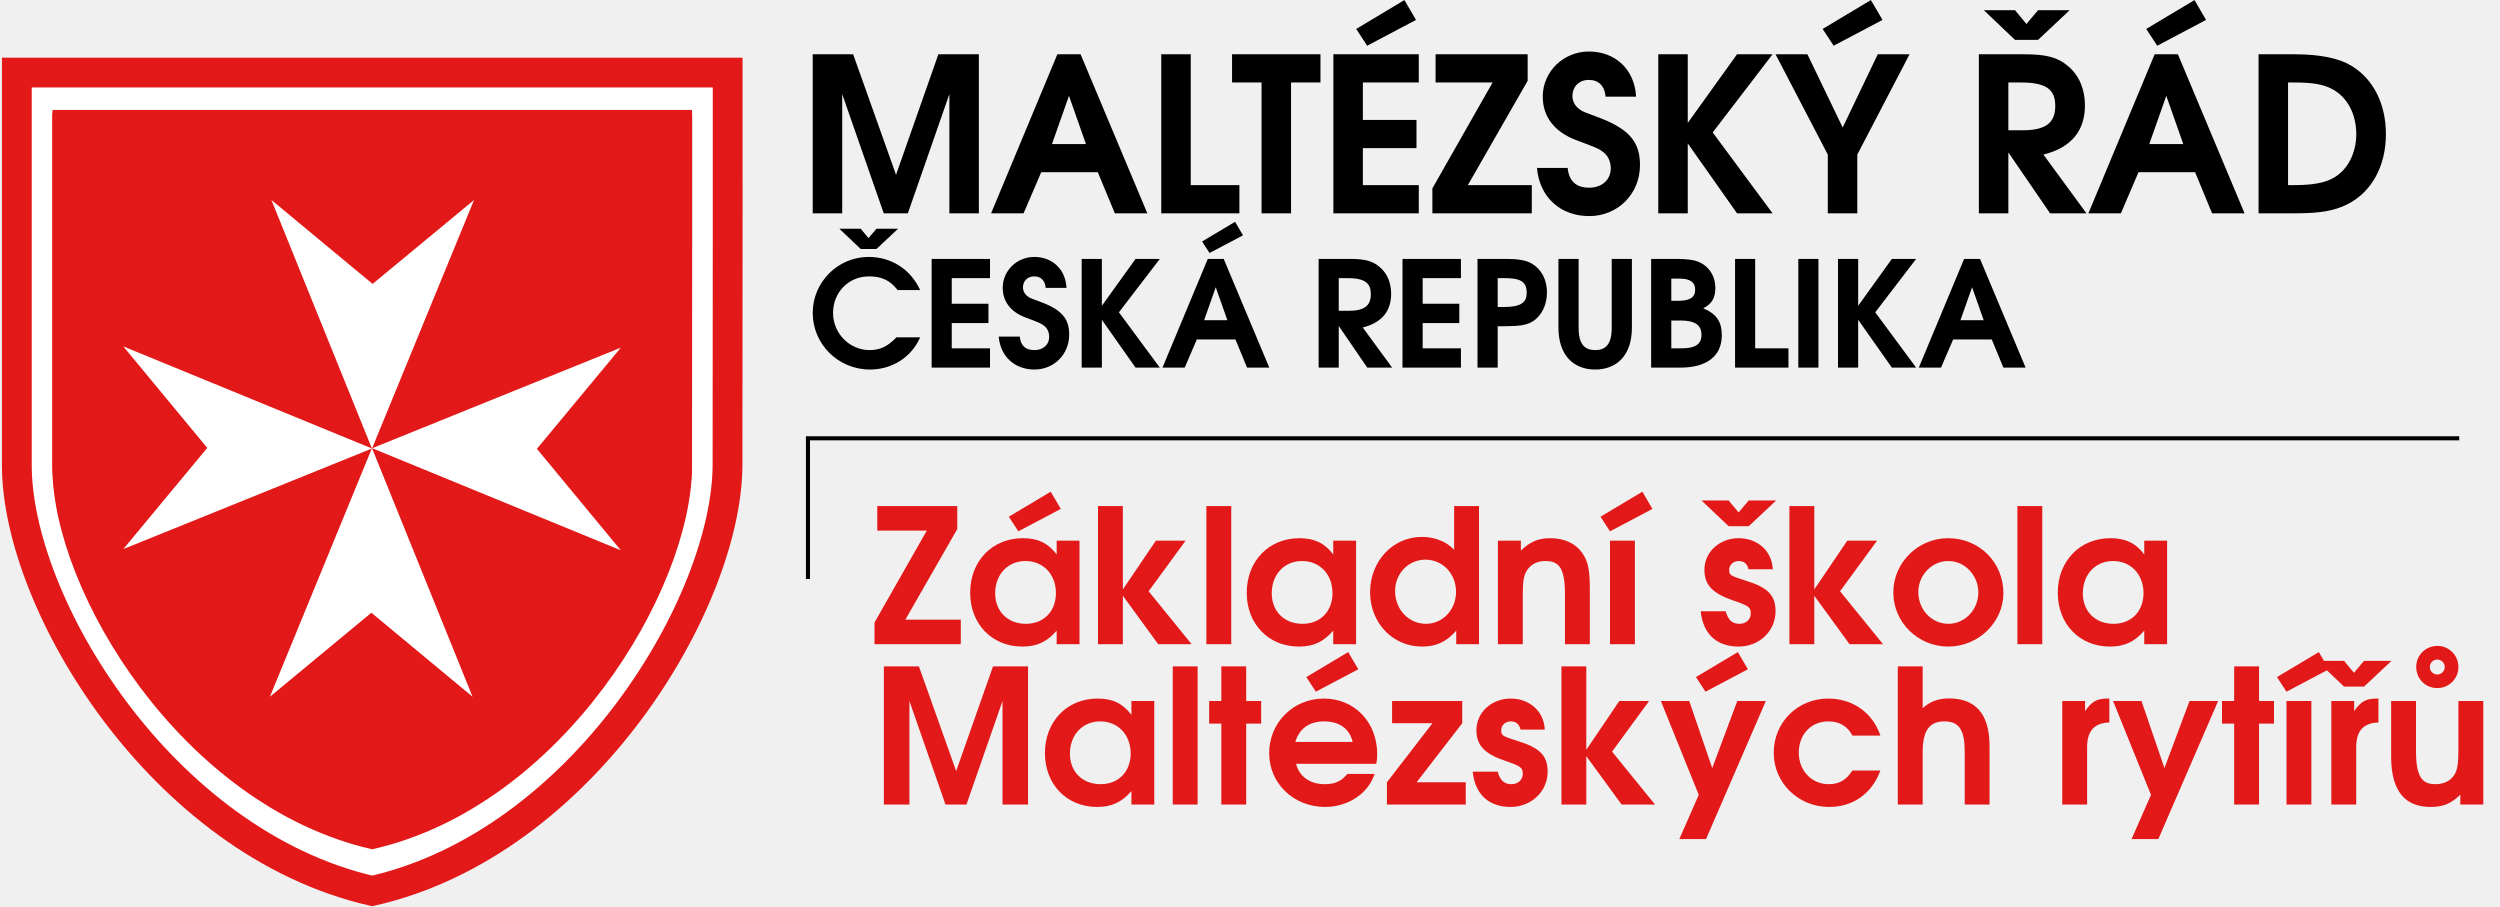
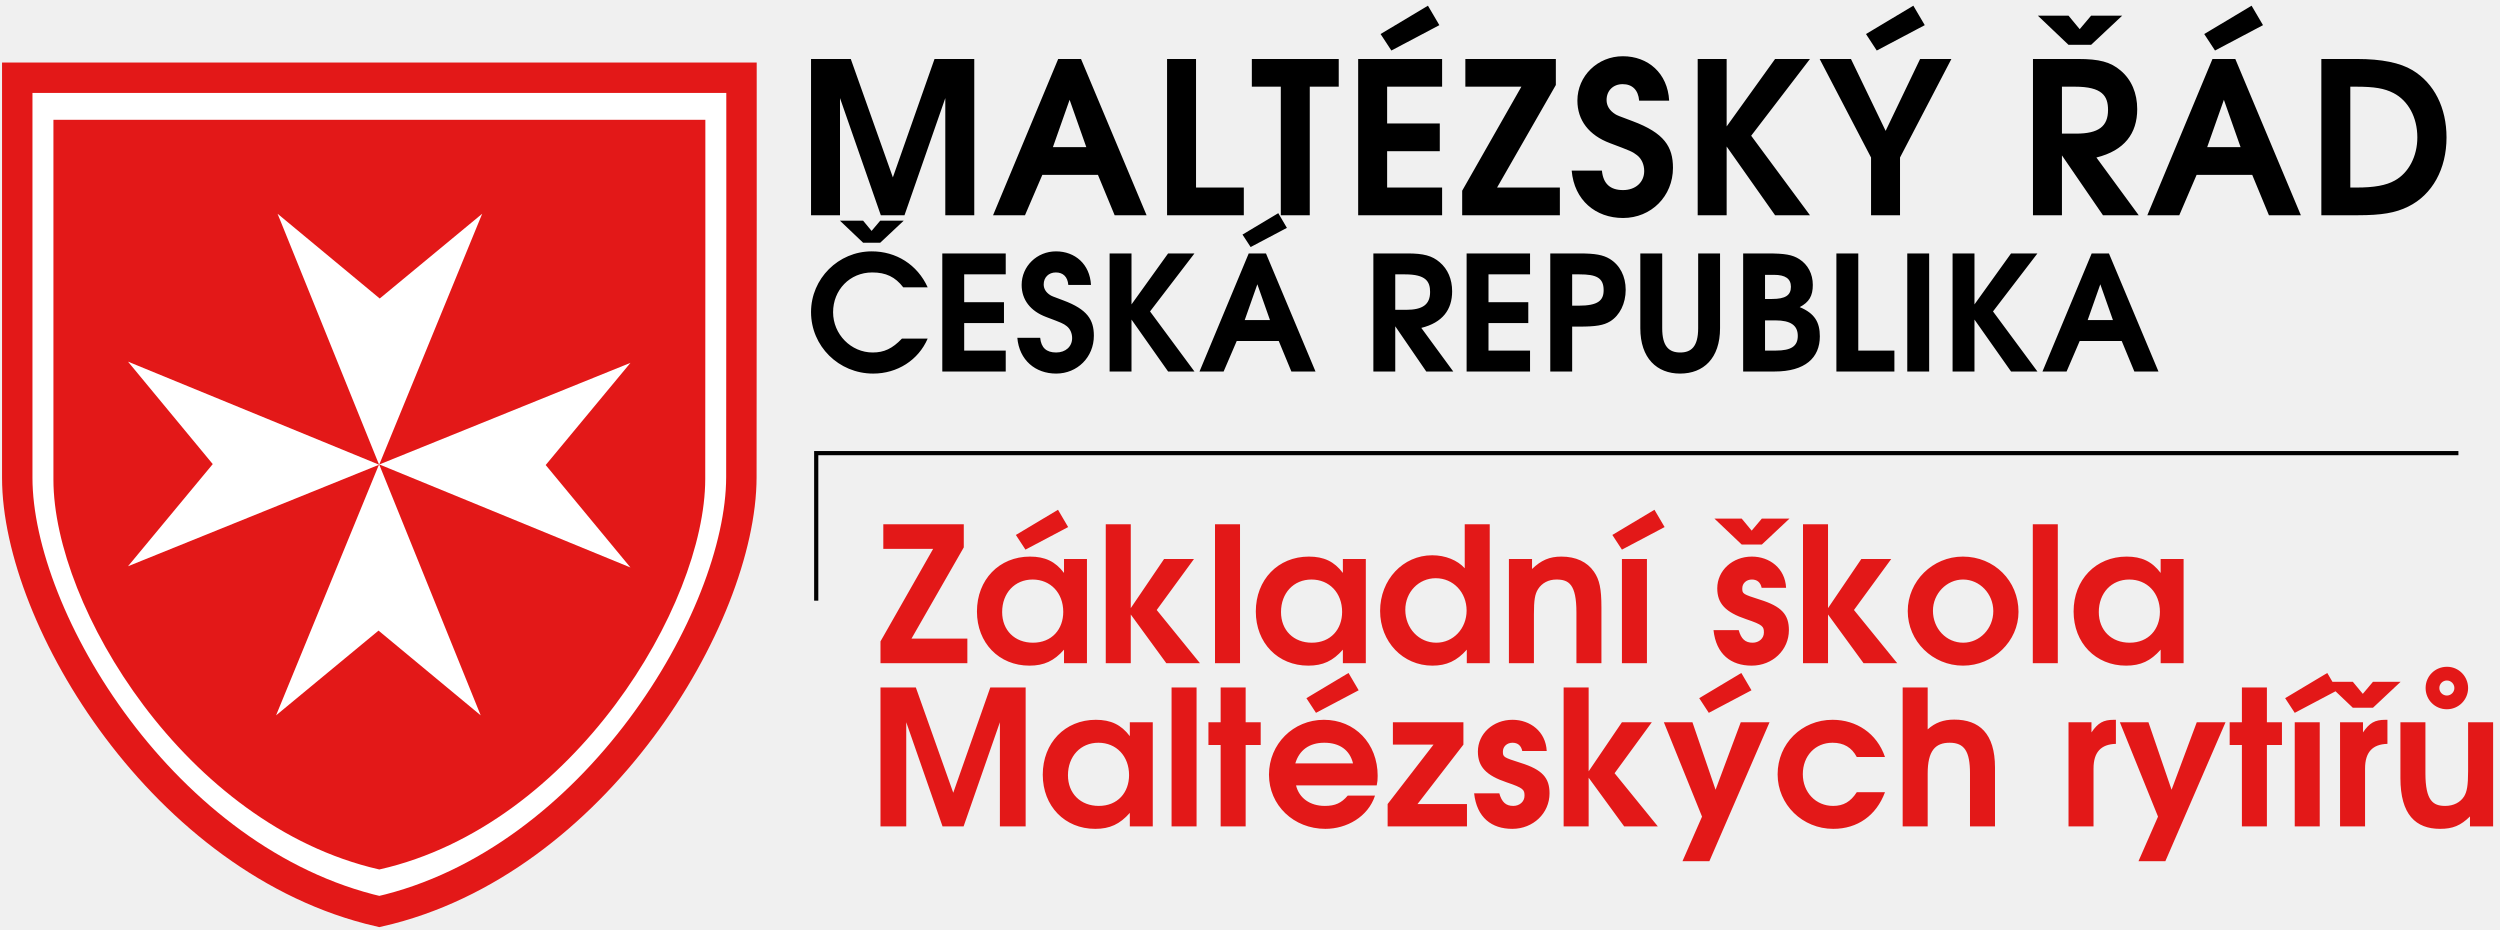
- <svg xmlns="http://www.w3.org/2000/svg" viewBox="0 -7.2 367.9 133.4" width="367.9" height="133.4" role="img">
+ <svg xmlns="http://www.w3.org/2000/svg" viewBox="-0.5 -8.91 364.30 135.51" width="364.30" height="135.51" role="img">
  <g transform="translate(-113.9 -228.2)">
-     <path fill-rule="nonzero" fill="#fff" d="M 168.67 352.11 C 200.06 344.96 221.41 309.17 221.43 288.82 C 221.47 264.14 221.45 230.60 221.45 230.60 L 115.91 230.60 C 115.91 230.60 115.90 263.93 115.91 288.91 C 115.91 309.43 137.35 344.91 168.67 352.11 " />
-     <path fill="none" stroke-width="4.43" stroke-linejoin="miter" stroke="#e31818" d="M 0.00 -0.00 C 31.42 7.15 52.79 42.99 52.82 63.36 C 52.86 88.07 52.84 121.65 52.84 121.65 L -52.82 121.65 C -52.82 121.65 -52.83 88.28 -52.82 63.27 C -52.82 42.73 -31.36 7.21 0.00 -0.00 Z M 0.00 -0.00 " transform="matrix(0.99, 0, 0, -0.99, 168.67, 352.11)" />
-     <path fill-rule="nonzero" fill="#e31818" d="M 168.67 345.53 C 196.66 339.16 215.69 307.24 215.72 289.10 C 215.75 267.09 215.74 237.18 215.74 237.18 L 121.62 237.18 C 121.62 237.18 121.62 266.91 121.62 289.18 C 121.63 307.47 140.74 339.11 168.67 345.53 " />
-     <path fill="none" stroke-width="0.89" stroke-linejoin="miter" stroke="#e31818" d="M -0.00 0.00 C 28.02 6.38 47.07 38.33 47.10 56.50 C 47.13 78.53 47.12 108.48 47.12 108.48 L -47.10 108.48 C -47.10 108.48 -47.11 78.72 -47.10 56.42 C -47.10 38.10 -27.96 6.43 -0.00 0.00 Z M -0.00 0.00 " transform="matrix(0.99, 0, 0, -0.99, 168.67, 345.53)" />
-     <path fill-rule="nonzero" fill="#fff" d="M 168.64 286.94 L 153.62 323.53 L 168.55 311.17 L 183.44 323.53 L 168.64 286.94 " />
-     <path fill-rule="nonzero" fill="#fff" d="M 168.64 287.02 L 183.66 250.43 L 168.73 262.78 L 153.84 250.43 L 168.64 287.02 " />
-     <path fill-rule="nonzero" fill="#fff" d="M 168.67 286.96 L 205.26 301.98 L 192.91 287.05 L 205.26 272.16 L 168.67 286.96 " />
-     <path fill-rule="nonzero" fill="#fff" d="M 168.64 287.00 L 132.05 271.98 L 144.40 286.91 L 132.05 301.80 L 168.64 287.00 " />
+     <path fill-rule="nonzero" fill="#fff" d="M 168.676 352.117 C 200.066 344.965 221.41 309.176 221.438 288.828 C 221.473 264.148 221.457 230.609 221.457 230.609 L 115.91 230.609 C 115.91 230.609 115.902 263.938 115.91 288.914 C 115.914 309.433 137.351 344.914 168.676 352.117 " />
+     <path fill="none" stroke-width="4.439" stroke-linejoin="miter" stroke="#e31818" d="M 0.001 -0.001 C 31.43 7.16 52.799 42.992 52.827 63.364 C 52.862 88.074 52.846 121.654 52.846 121.654 L -52.829 121.654 C -52.829 121.654 -52.837 88.285 -52.829 63.279 C -52.825 42.734 -31.361 7.21 0.001 -0.001 Z M 0.001 -0.001 " transform="matrix(0.9987, 0, 0, -0.9987, 168.6748, 352.1157)" />
+     <path fill-rule="nonzero" fill="#e31818" d="M 168.676 345.535 C 196.668 339.16 215.699 307.246 215.726 289.101 C 215.754 267.094 215.742 237.188 215.742 237.188 L 121.625 237.188 C 121.625 237.188 121.621 266.91 121.625 289.183 C 121.633 307.476 140.746 339.113 168.676 345.535 " />
+     <path fill="none" stroke-width="0.89" stroke-linejoin="miter" stroke="#e31818" d="M -0.001 0.002 C 28.025 6.384 47.08 38.337 47.107 56.504 C 47.134 78.538 47.123 108.481 47.123 108.481 L -47.109 108.481 C -47.109 108.481 -47.113 78.722 -47.109 56.422 C -47.101 38.106 -27.965 6.431 -0.001 0.002 Z M -0.001 0.002 " transform="matrix(0.9987, 0, 0, -0.9987, 168.6768, 345.5367)" />
+     <path fill-rule="nonzero" fill="#fff" d="M 168.644 286.941 L 153.629 323.531 L 168.559 311.18 L 183.445 323.531 L 168.644 286.941 " />
+     <path fill-rule="nonzero" fill="#fff" d="M 168.648 287.027 L 183.664 250.438 L 168.734 262.789 L 153.848 250.438 L 168.648 287.027 " />
+     <path fill-rule="nonzero" fill="#fff" d="M 168.68 286.969 L 205.269 301.984 L 192.918 287.055 L 205.269 272.164 L 168.68 286.969 " />
+     <path fill-rule="nonzero" fill="#fff" d="M 168.644 287.008 L 132.051 271.988 L 144.402 286.918 L 132.051 301.805 L 168.644 287.008 " />
  </g>
-   <path fill="#000" d="M119.6 24.19H123.94V6.65L130.05 24.19H133.6L139.71 6.65V24.19H144.05V0.79H138.09L131.86 18.52L125.55 0.79H119.6ZM145.85 24.19H150.63L153.23 18.14H161.55L164.06 24.19H168.84L159.02 0.79H155.6ZM154.81 14 157.31 6.9 159.81 14ZM170.89 24.19H182.39V20.04H175.23V0.79H170.89ZM181.31 4.94H185.65V24.19H189.99V4.94H194.32V0.79H181.31ZM196.22 24.19H208.79V20.04H200.56V14.6H208.45V10.45H200.56V4.94H208.79V0.79H196.22ZM199.58 -2.94 201.19 -0.47 208.38 -4.27 206.67 -7.19ZM210.79 24.19H225.42V20.04H216.01L224.81 4.69V0.79H211.26V4.94H219.65L210.79 20.52ZM226.18 17.51C226.56 21.94 229.75 24.6 233.87 24.6C238.08 24.6 241.34 21.34 241.34 17.1C241.34 13.93 240.04 11.88 235.29 10.1C233.08 9.28 233.02 9.25 232.7 9.06C231.84 8.52 231.4 7.79 231.4 6.94C231.4 5.54 232.38 4.56 233.81 4.56C235.26 4.56 236.15 5.45 236.28 7.03H240.77C240.55 2.92 237.61 0.38 233.84 0.38C230.07 0.38 227.03 3.33 227.03 7.03C227.03 9.98 228.77 12.22 231.91 13.4C235.01 14.57 235.26 14.66 235.96 15.2C236.66 15.74 237.04 16.62 237.04 17.57C237.04 19.25 235.74 20.42 233.87 20.42C231.94 20.42 230.89 19.47 230.7 17.51ZM244.03 24.19H248.37V13.9L255.62 24.19H260.85L252.04 12.29L260.85 0.79H255.62L248.37 10.89V0.79H244.03ZM261.29 0.79 268.98 15.55V24.19H273.32V15.55L281.01 0.79H276.33L271.17 11.56L265.98 0.79ZM268.22 -2.94 269.84 -0.47 277.03 -4.27 275.32 -7.19ZM291.21 24.19H295.55V15.23L301.69 24.19H307.04L300.71 15.55C304.92 14.5 306.82 11.94 306.82 8.3C306.82 5.92 305.96 3.9 304.35 2.54C302.83 1.24 301.15 0.79 297.95 0.79H291.21ZM291.94 -5.7 296.53 -1.33H299.92L304.57 -5.7H299.92L298.21 -3.67L296.53 -5.7ZM295.55 11.97V4.94H297.48C301.6 4.94 302.45 6.33 302.45 8.42C302.45 10.89 301.03 11.97 297.67 11.97ZM307.33 24.19H312.11L314.7 18.14H323.03L325.53 24.19H330.31L320.5 0.79H317.08ZM315.84 -2.94 317.46 -0.47 324.64 -4.27 322.94 -7.19ZM316.29 14 318.79 6.9 321.29 14ZM332.37 24.19H337.82C341.36 24.19 343.48 23.84 345.38 22.89C348.99 21.12 351.11 17.26 351.11 12.54C351.11 8.11 349.28 4.43 346.02 2.47C344.18 1.36 341.39 0.79 337.72 0.79H332.37ZM336.71 20.04V4.94H337.56C340.32 4.94 341.81 5.19 343.17 5.89C345.38 7.03 346.75 9.53 346.75 12.54C346.75 15.36 345.45 17.86 343.36 19C342.06 19.73 340.25 20.04 337.66 20.04Z M119.6 38.84C119.6 43.45 123.35 47.18 128.03 47.18C131.29 47.18 134.15 45.36 135.41 42.44H131.92C130.62 43.8 129.5 44.32 127.96 44.32C125.02 44.32 122.59 41.85 122.59 38.86C122.59 35.85 124.84 33.47 127.9 33.47C129.76 33.47 131.01 34.08 132.1 35.49H135.41C134 32.39 131.12 30.61 127.83 30.61C123.3 30.61 119.6 34.32 119.6 38.84ZM123.52 26.46 126.66 29.44H128.98L132.16 26.46H128.98L127.81 27.84L126.66 26.46ZM137.1 46.9H145.69V44.06H140.06V40.34H145.46V37.5H140.06V33.73H145.69V30.9H137.1ZM146.97 42.33C147.23 45.36 149.42 47.18 152.23 47.18C155.11 47.18 157.34 44.95 157.34 42.05C157.34 39.88 156.46 38.47 153.21 37.26C151.69 36.7 151.65 36.68 151.43 36.55C150.85 36.18 150.54 35.68 150.54 35.1C150.54 34.14 151.22 33.47 152.19 33.47C153.19 33.47 153.79 34.08 153.88 35.16H156.95C156.8 32.35 154.79 30.61 152.21 30.61C149.64 30.61 147.56 32.63 147.56 35.16C147.56 37.17 148.75 38.71 150.89 39.51C153.01 40.31 153.19 40.38 153.66 40.75C154.14 41.12 154.4 41.72 154.4 42.37C154.4 43.52 153.51 44.32 152.23 44.32C150.91 44.32 150.2 43.67 150.07 42.33ZM159.18 46.9H162.15V39.86L167.11 46.9H170.68L164.66 38.76L170.68 30.9H167.11L162.15 37.8V30.9H159.18ZM171.07 46.9H174.34L176.12 42.76H181.81L183.52 46.9H186.79L180.08 30.9H177.74ZM176.9 28.34 178 30.03 182.92 27.43 181.75 25.44ZM177.2 39.92 178.91 35.07 180.62 39.92ZM194.05 46.9H197.01V40.77L201.21 46.9H204.87L200.54 40.99C203.42 40.27 204.72 38.52 204.72 36.03C204.72 34.4 204.14 33.02 203.03 32.09C201.99 31.2 200.85 30.9 198.66 30.9H194.05ZM197.01 38.54V33.73H198.33C201.15 33.73 201.73 34.68 201.73 36.11C201.73 37.8 200.76 38.54 198.46 38.54ZM206.39 46.9H214.99V44.06H209.36V40.34H214.75V37.5H209.36V33.73H214.99V30.9H206.39ZM217.43 46.9H220.4V40.81H221.35C223.63 40.81 224.67 40.64 225.55 40.1C226.85 39.3 227.65 37.67 227.65 35.83C227.65 33.99 226.87 32.48 225.49 31.63C224.58 31.09 223.52 30.9 221.4 30.9H217.43ZM220.4 37.98V33.73H221.4C223.67 33.73 224.67 34.19 224.67 35.88C224.67 37.26 223.93 37.98 221.27 37.98ZM229.34 41.03C229.34 45.1 231.59 47.18 234.73 47.18C237.9 47.18 240.15 45.12 240.15 41.03V30.9H237.18V41.03C237.18 43.54 236.23 44.32 234.76 44.32C233.24 44.32 232.31 43.52 232.31 41.03V30.9H229.34ZM242.98 46.9H247.25C251.36 46.9 253.38 45.06 253.38 42.13C253.38 40.23 252.68 39.02 250.65 38.17C251.93 37.5 252.43 36.66 252.43 35.16C252.43 33.67 251.75 32.41 250.61 31.67C249.65 31.07 248.66 30.9 246.28 30.9H242.98ZM245.95 44.06V39.97H247.36C249.42 39.97 250.39 40.64 250.39 42.07C250.39 43.45 249.5 44.06 247.42 44.06ZM245.95 37.07V33.8H247.16C248.7 33.8 249.46 34.32 249.46 35.42C249.46 36.57 248.7 37.07 246.9 37.07ZM255.33 46.9H263.19V44.06H258.29V30.9H255.33ZM264.64 46.9H267.6V30.9H264.64ZM270.48 46.9H273.45V39.86L278.41 46.9H281.98L275.96 38.76L281.98 30.9H278.41L273.45 37.8V30.9H270.48ZM282.37 46.9H285.64L287.42 42.76H293.11L294.82 46.9H298.09L291.38 30.9H289.04ZM288.5 39.92 290.21 35.07 291.92 39.92Z" />
-   <path fill="none" stroke="#000" stroke-width=".6" d="M118.6 57.3H361.9M118.9 57V78" />
-   <path fill="#e31818" d="M128.69 87.6H141.39V83.99H133.23L140.87 70.66V67.27H129.10V70.88H136.39L128.69 84.41ZM142.77 80.03C142.77 84.63 145.99 87.95 150.44 87.95C152.59 87.95 154.04 87.27 155.50 85.61V87.6H158.86V72.36H155.50V74.39C154.24 72.72 152.73 72.00 150.53 72.00C146.01 72.00 142.77 75.38 142.77 80.03ZM146.45 80.11C146.45 77.34 148.30 75.36 150.91 75.36C153.52 75.36 155.39 77.31 155.39 80.09C155.39 82.62 153.74 84.60 150.97 84.60C148.30 84.60 146.45 82.78 146.45 80.11ZM148.46 68.84 149.86 70.99 156.11 67.69 154.62 65.16ZM161.58 87.6H165.24V80.47L170.44 87.6H175.36L169.03 79.81L174.48 72.36H170.10L165.24 79.54V67.27H161.58ZM177.53 87.6H181.19V67.27H177.53ZM183.47 80.03C183.47 84.63 186.69 87.95 191.14 87.95C193.29 87.95 194.74 87.27 196.20 85.61V87.6H199.56V72.36H196.20V74.39C194.94 72.72 193.42 72.00 191.23 72.00C186.71 72.00 183.47 75.38 183.47 80.03ZM187.15 80.11C187.15 77.34 189.00 75.36 191.61 75.36C194.22 75.36 196.09 77.31 196.09 80.09C196.09 82.62 194.44 84.60 191.67 84.60C189.00 84.60 187.15 82.78 187.15 80.11ZM201.62 79.95C201.62 84.46 204.95 87.95 209.26 87.95C211.33 87.95 212.84 87.27 214.30 85.61V87.6H217.65V67.27H213.99V73.71C212.92 72.53 211.16 71.81 209.24 71.81C204.98 71.81 201.62 75.38 201.62 79.95ZM205.30 79.78C205.30 77.20 207.26 75.16 209.76 75.16C212.32 75.16 214.27 77.23 214.27 79.89C214.27 82.53 212.32 84.60 209.84 84.60C207.29 84.60 205.30 82.48 205.30 79.78ZM220.43 87.6H224.09V80.42C224.09 78.38 224.23 77.50 224.69 76.76C225.27 75.85 226.23 75.36 227.39 75.36C229.20 75.36 230.30 76.07 230.30 80.14V87.6H233.96V79.43C233.96 76.71 233.69 75.38 232.86 74.20C231.87 72.77 230.22 72.00 228.10 72.00C226.37 72.00 225.16 72.53 223.81 73.82V72.36H220.43ZM235.53 68.84 236.93 70.99 243.17 67.69 241.69 65.16ZM236.93 87.6H240.59V72.36H236.93ZM250.27 82.75C250.65 86.30 252.82 87.95 255.85 87.95C258.90 87.95 261.29 85.67 261.29 82.75C261.29 80.50 260.25 79.29 257.06 78.30C254.56 77.50 254.47 77.45 254.47 76.65C254.47 75.91 255.08 75.36 255.88 75.36C256.65 75.36 257.14 75.77 257.31 76.57H260.88C260.75 73.71 258.46 72.00 255.88 72.00C253.04 72.00 250.82 74.04 250.82 76.65C250.82 78.88 252.03 80.14 255.05 81.16C257.50 81.99 257.64 82.23 257.64 83.11C257.64 83.97 256.92 84.60 255.99 84.60C254.91 84.60 254.31 84.05 253.95 82.75ZM250.40 66.45 254.39 70.24H257.34L261.38 66.45H257.34L255.85 68.21L254.39 66.45ZM263.33 87.6H266.99V80.47L272.18 87.6H277.11L270.78 79.81L276.23 72.36H271.85L266.99 79.54V67.27H263.33ZM278.62 79.98C278.62 84.38 282.25 87.95 286.71 87.95C291.13 87.95 294.82 84.38 294.82 80.09C294.82 75.55 291.27 72.00 286.68 72.00C282.25 72.00 278.62 75.61 278.62 79.98ZM282.30 79.92C282.30 77.42 284.31 75.36 286.71 75.36C289.15 75.36 291.13 77.45 291.13 79.98C291.13 82.53 289.15 84.60 286.73 84.60C284.26 84.60 282.30 82.53 282.30 79.92ZM296.88 87.6H300.54V67.27H296.88ZM302.82 80.03C302.82 84.63 306.04 87.95 310.49 87.95C312.64 87.95 314.1 87.27 315.55 85.61V87.6H318.91V72.36H315.55V74.39C314.29 72.72 312.78 72.00 310.58 72.00C306.07 72.00 302.82 75.38 302.82 80.03ZM306.51 80.11C306.51 77.34 308.35 75.36 310.96 75.36C313.57 75.36 315.44 77.31 315.44 80.09C315.44 82.62 313.79 84.60 311.02 84.60C308.35 84.60 306.51 82.78 306.51 80.11Z" />
-   <path fill="#e31818" d="M130.07 111.2H133.83V95.96L139.14 111.2H142.22L147.53 95.96V111.2H151.29V90.87H146.13L140.71 106.27L135.23 90.87H130.07ZM153.77 103.63C153.77 108.23 156.99 111.55 161.44 111.55C163.59 111.55 165.04 110.87 166.50 109.22V111.2H169.86V95.96H166.50V98.0C165.24 96.32 163.73 95.60 161.53 95.60C157.01 95.60 153.77 98.99 153.77 103.63ZM157.45 103.72C157.45 100.94 159.30 98.96 161.91 98.96C164.52 98.96 166.39 100.91 166.39 103.69C166.39 106.22 164.74 108.20 161.97 108.20C159.30 108.20 157.45 106.38 157.45 103.72ZM172.58 111.2H176.24V90.87H172.58ZM177.94 99.29H179.73V111.2H183.39V99.29H185.59V95.96H183.39V90.87H179.73V95.96H177.94ZM186.77 103.63C186.77 108.09 190.37 111.55 195.02 111.55C198.10 111.55 201.26 109.82 202.28 106.69H198.29C197.36 107.79 196.45 108.20 194.94 108.20C192.76 108.20 191.17 107.04 190.73 105.20H202.53C202.64 104.68 202.67 104.35 202.67 103.80C202.67 99.07 199.34 95.60 194.80 95.60C190.32 95.60 186.77 99.15 186.77 103.63ZM190.62 101.98C191.20 100.03 192.68 98.96 194.85 98.96C197.11 98.96 198.6 100.03 199.06 101.98ZM192.24 92.44 193.64 94.59 199.89 91.29 198.40 88.76ZM204.1 111.2H215.70V107.92H208.47L215.18 99.23V95.96H204.86V99.23H210.80L204.1 107.92ZM216.72 106.36C217.10 109.90 219.28 111.55 222.30 111.55C225.35 111.55 227.75 109.27 227.75 106.36C227.75 104.10 226.70 102.89 223.51 101.90C221.01 101.10 220.92 101.05 220.92 100.25C220.92 99.51 221.53 98.96 222.33 98.96C223.10 98.96 223.59 99.37 223.76 100.17H227.33C227.2 97.31 224.91 95.60 222.33 95.60C219.5 95.60 217.27 97.64 217.27 100.25C217.27 102.48 218.48 103.74 221.50 104.76C223.95 105.59 224.09 105.83 224.09 106.71C224.09 107.57 223.37 108.20 222.44 108.20C221.36 108.20 220.76 107.65 220.40 106.36ZM229.78 111.2H233.44V104.07L238.64 111.2H243.56L237.23 103.41L242.68 95.96H238.30L233.44 103.14V90.87H229.78ZM244.41 95.96 249.99 109.77 247.13 116.28H251.06L259.86 95.96H255.66L251.97 105.83L248.59 95.96ZM249.58 92.44 250.98 94.59 257.22 91.29 255.74 88.76ZM261.02 103.58C261.02 108.01 264.65 111.55 269.16 111.55C272.71 111.55 275.46 109.60 276.72 106.19H272.60C271.69 107.59 270.65 108.20 269.13 108.20C266.60 108.20 264.71 106.22 264.71 103.55C264.71 100.88 266.52 98.96 269.05 98.96C270.70 98.96 271.86 99.65 272.60 101.05H276.72C275.54 97.56 272.52 95.60 269.05 95.60C264.54 95.60 261.02 99.10 261.02 103.58ZM279.28 111.2H282.94V103.47C282.94 100.11 284.07 98.96 286.16 98.96C288.30 98.96 289.13 100.22 289.13 103.41V111.2H292.78V102.59C292.78 97.58 290.47 95.58 286.82 95.58C285.25 95.58 284.04 96.02 282.94 97.01V90.87H279.28ZM303.48 111.2H307.14V102.73C307.14 100.36 308.21 99.18 310.41 99.12V95.60H310.14C308.57 95.60 307.80 96.04 306.84 97.45V95.96H303.48ZM310.96 95.96 316.54 109.77 313.68 116.28H317.62L326.42 95.96H322.21L318.52 105.83L315.14 95.96ZM326.99 99.29H328.78V111.2H332.44V99.29H334.64V95.96H332.44V90.87H328.78V95.96H326.99ZM335.08 92.44 336.48 94.59 342.72 91.29 341.24 88.76ZM336.48 111.2H340.14V95.96H336.48ZM340.96 90.05 344.95 93.84H347.89L351.94 90.05H347.89L346.41 91.81L344.95 90.05ZM343.08 111.2H346.74V102.73C346.74 100.36 347.81 99.18 350.01 99.12V95.60H349.74C348.17 95.60 347.40 96.04 346.44 97.45V95.96H343.08ZM351.88 104.13C351.88 109.49 354.14 111.55 357.68 111.55C359.53 111.55 360.68 111.09 362.06 109.74V111.2H365.44V95.96H361.78V103.14C361.78 105.17 361.62 106.11 361.20 106.8C360.65 107.68 359.66 108.20 358.43 108.20C356.67 108.20 355.54 107.46 355.54 103.41V95.96H351.88ZM355.57 90.96C355.57 92.69 356.94 94.06 358.67 94.06C360.38 94.06 361.78 92.69 361.78 90.96C361.78 89.25 360.41 87.85 358.70 87.85C356.94 87.85 355.57 89.22 355.57 90.96ZM357.57 90.96C357.57 90.35 358.07 89.86 358.67 89.86C359.28 89.86 359.77 90.35 359.77 90.96C359.77 91.56 359.28 92.06 358.67 92.06C358.07 92.06 357.57 91.56 357.57 90.96Z" />
+   <path fill="#000" d="M117.684 22.455H121.905V5.385L127.852 22.455H131.302L137.249 5.385V22.455H141.47V-0.315H135.678L129.608 16.94L123.476 -0.315H117.684ZM144.209 22.455H148.862L151.389 16.57H159.492L161.926 22.455H166.579L157.027 -0.315H153.7ZM152.929 12.534 155.363 5.632 157.798 12.534ZM169.565 22.455H180.749V18.419H173.786V-0.315H169.565ZM181.917 3.721H186.138V22.455H190.359V3.721H194.581V-0.315H181.917ZM197.412 22.455H209.644V18.419H201.633V13.119H209.306V9.083H201.633V3.721H209.644V-0.315H197.412ZM200.678 -3.951 202.25 -1.547 209.244 -5.245 207.58 -8.079ZM212.569 22.455H226.804V18.419H217.653L226.218 3.475V-0.315H213.031V3.721H221.196L212.569 18.881ZM228.526 15.954C228.896 20.267 232.008 22.856 236.013 22.856C240.111 22.856 243.285 19.682 243.285 15.553C243.285 12.472 242.022 10.469 237.4 8.744C235.243 7.943 235.181 7.912 234.873 7.727C234.041 7.203 233.61 6.495 233.61 5.663C233.61 4.307 234.565 3.352 235.952 3.352C237.369 3.352 238.232 4.214 238.355 5.755H242.73C242.514 1.75 239.649 -0.715 235.982 -0.715C232.316 -0.715 229.358 2.15 229.358 5.755C229.358 8.62 231.053 10.808 234.103 11.948C237.123 13.088 237.369 13.181 238.047 13.704C238.725 14.228 239.094 15.091 239.094 16.015C239.094 17.648 237.831 18.788 236.013 18.788C234.134 18.788 233.117 17.864 232.932 15.954ZM246.887 22.455H251.108V12.441L258.164 22.455H263.248L254.682 10.87L263.248 -0.315H258.164L251.108 9.514V-0.315H246.887ZM264.662 -0.315 272.149 14.043V22.455H276.37V14.043L283.858 -0.315H279.298L274.275 10.161L269.222 -0.315ZM271.41 -3.951 272.981 -1.547 279.976 -5.245 278.312 -8.079ZM295.745 22.455H299.966V13.735L305.944 22.455H311.151L304.988 14.043C309.087 13.027 310.935 10.531 310.935 6.987C310.935 4.677 310.103 2.705 308.532 1.38C307.053 0.117 305.42 -0.315 302.308 -0.315H295.745ZM296.454 -6.631 300.921 -2.379H304.218L308.748 -6.631H304.218L302.554 -4.659L300.921 -6.631ZM299.966 10.562V3.721H301.846C305.851 3.721 306.683 5.077 306.683 7.111C306.683 9.514 305.297 10.562 302.031 10.562ZM312.411 22.455H317.064L319.59 16.57H327.694L330.128 22.455H334.781L325.229 -0.315H321.901ZM320.7 -3.951 322.271 -1.547 329.265 -5.245 327.601 -8.079ZM321.131 12.534 323.565 5.632 325.999 12.534ZM337.766 22.455H343.066C346.517 22.455 348.581 22.116 350.43 21.192C353.942 19.466 356.007 15.707 356.007 11.116C356.007 6.803 354.22 3.228 351.046 1.318C349.259 0.24 346.548 -0.315 342.973 -0.315H337.766ZM341.987 18.419V3.721H342.819C345.5 3.721 346.948 3.968 348.273 4.646C350.43 5.755 351.755 8.189 351.755 11.116C351.755 13.858 350.491 16.293 348.458 17.402C347.195 18.11 345.438 18.419 342.912 18.419Z M117.684 36.565C117.684 41.524 121.711 45.529 126.74 45.529C130.256 45.529 133.329 43.573 134.679 40.43H130.931C129.534 41.897 128.323 42.456 126.671 42.456C123.504 42.456 120.897 39.801 120.897 36.588C120.897 33.352 123.318 30.791 126.601 30.791C128.603 30.791 129.953 31.443 131.117 32.956H134.679C133.166 29.627 130.07 27.718 126.531 27.718C121.665 27.718 117.684 31.699 117.684 36.565ZM121.898 23.248 125.274 26.461H127.765L131.187 23.248H127.765L126.507 24.738L125.274 23.248ZM136.812 45.226H146.055V42.176H140.002V38.172H145.799V35.122H140.002V31.07H146.055V28.021H136.812ZM147.745 40.314C148.025 43.573 150.376 45.529 153.403 45.529C156.5 45.529 158.898 43.131 158.898 40.011C158.898 37.683 157.943 36.169 154.451 34.865C152.821 34.26 152.774 34.237 152.542 34.097C151.913 33.701 151.587 33.166 151.587 32.537C151.587 31.513 152.309 30.791 153.357 30.791C154.428 30.791 155.079 31.443 155.173 32.607H158.479C158.316 29.581 156.15 27.718 153.38 27.718C150.609 27.718 148.374 29.883 148.374 32.607C148.374 34.772 149.655 36.425 151.96 37.287C154.241 38.148 154.428 38.218 154.94 38.614C155.452 39.01 155.731 39.662 155.731 40.36C155.731 41.594 154.777 42.456 153.403 42.456C151.983 42.456 151.214 41.757 151.075 40.314ZM161.193 45.226H164.383V37.659L169.715 45.226H173.556L167.084 36.472L173.556 28.021H169.715L164.383 35.448V28.021H161.193ZM174.292 45.226H177.807L179.717 40.779H185.84L187.679 45.226H191.195L183.977 28.021H181.463ZM180.555 25.273 181.742 27.089 187.027 24.295 185.77 22.154ZM180.881 37.729 182.72 32.514 184.559 37.729ZM199.627 45.226H202.817V38.637L207.334 45.226H211.269L206.612 38.87C209.709 38.102 211.106 36.216 211.106 33.538C211.106 31.792 210.477 30.302 209.29 29.301C208.172 28.346 206.938 28.021 204.587 28.021H199.627ZM202.817 36.239V31.07H204.237C207.264 31.07 207.893 32.095 207.893 33.632C207.893 35.448 206.845 36.239 204.377 36.239ZM213.215 45.226H222.458V42.176H216.405V38.172H222.202V35.122H216.405V31.07H222.458V28.021H213.215ZM225.405 45.226H228.595V38.684H229.62C232.064 38.684 233.182 38.498 234.136 37.916C235.533 37.054 236.395 35.308 236.395 33.329C236.395 31.35 235.556 29.72 234.066 28.812C233.089 28.23 231.948 28.021 229.666 28.021H225.405ZM228.595 35.634V31.07H229.666C232.111 31.07 233.182 31.559 233.182 33.376C233.182 34.865 232.39 35.634 229.526 35.634ZM238.527 38.917C238.527 43.294 240.949 45.529 244.325 45.529C247.724 45.529 250.145 43.317 250.145 38.917V28.021H246.956V38.917C246.956 41.617 245.931 42.456 244.348 42.456C242.718 42.456 241.717 41.594 241.717 38.917V28.021H238.527ZM253.512 45.226H258.098C262.522 45.226 264.687 43.247 264.687 40.104C264.687 38.055 263.942 36.751 261.754 35.843C263.127 35.122 263.663 34.214 263.663 32.607C263.663 31.001 262.941 29.65 261.707 28.859C260.683 28.207 259.612 28.021 257.051 28.021H253.512ZM256.701 42.176V37.776H258.215C260.426 37.776 261.474 38.498 261.474 40.034C261.474 41.524 260.52 42.176 258.285 42.176ZM256.701 34.656V31.14H258.005C259.658 31.14 260.473 31.699 260.473 32.886C260.473 34.12 259.658 34.656 257.726 34.656ZM267.099 45.226H275.551V42.176H270.289V28.021H267.099ZM277.427 45.226H280.617V28.021H277.427ZM284.03 45.226H287.22V37.659L292.551 45.226H296.393L289.92 36.472L296.393 28.021H292.551L287.22 35.448V28.021H284.03ZM297.129 45.226H300.644L302.553 40.779H308.676L310.516 45.226H314.031L306.814 28.021H304.3ZM303.717 37.729 305.557 32.514 307.396 37.729Z" />
+   <path fill="none" stroke="#000" stroke-width="0.61" d="M118.44 78.62V57.12H357.74" />
+   <path fill="#e31818" d="M127.804 87.732H140.463V84.143H132.325L139.943 70.853V67.483H128.215V71.072H135.476L127.804 84.554ZM141.861 80.197C141.861 84.773 145.067 88.088 149.506 88.088C151.643 88.088 153.095 87.403 154.548 85.759V87.732H157.891V72.552H154.548V74.579C153.287 72.908 151.78 72.196 149.588 72.196C145.094 72.196 141.861 75.566 141.861 80.197ZM145.533 80.279C145.533 77.511 147.369 75.539 149.972 75.539C152.575 75.539 154.438 77.484 154.438 80.252C154.438 82.772 152.794 84.745 150.026 84.745C147.369 84.745 145.533 82.937 145.533 80.279ZM147.533 69.044 148.93 71.182 155.15 67.894 153.671 65.373ZM160.631 87.732H164.275V80.635L169.454 87.732H174.359L168.056 79.978L173.482 72.552H169.125L164.275 79.704V67.483H160.631ZM176.551 87.732H180.195V67.483H176.551ZM182.497 80.197C182.497 84.773 185.703 88.088 190.142 88.088C192.279 88.088 193.731 87.403 195.184 85.759V87.732H198.527V72.552H195.184V74.579C193.923 72.908 192.416 72.196 190.224 72.196C185.73 72.196 182.497 75.566 182.497 80.197ZM186.169 80.279C186.169 77.511 188.005 75.539 190.608 75.539C193.211 75.539 195.074 77.484 195.074 80.252C195.074 82.772 193.43 84.745 190.662 84.745C188.005 84.745 186.169 82.937 186.169 80.279ZM200.609 80.115C200.609 84.608 203.925 88.088 208.227 88.088C210.282 88.088 211.789 87.403 213.241 85.759V87.732H216.584V67.483H212.94V73.894C211.871 72.716 210.117 72.004 208.199 72.004C203.952 72.004 200.609 75.566 200.609 80.115ZM204.281 79.95C204.281 77.374 206.226 75.347 208.72 75.347C211.268 75.347 213.214 77.402 213.214 80.06C213.214 82.69 211.268 84.745 208.802 84.745C206.254 84.745 204.281 82.635 204.281 79.95ZM219.379 87.732H223.023V80.58C223.023 78.553 223.16 77.676 223.626 76.936C224.202 76.032 225.161 75.539 226.311 75.539C228.12 75.539 229.216 76.251 229.216 80.306V87.732H232.86V79.594C232.86 76.881 232.586 75.566 231.764 74.388C230.778 72.963 229.134 72.196 227.024 72.196C225.298 72.196 224.092 72.716 222.749 74.004V72.552H219.379ZM234.45 69.044 235.847 71.182 242.067 67.894 240.587 65.373ZM235.847 87.732H239.491V72.552H235.847ZM249.191 82.909C249.575 86.444 251.74 88.088 254.754 88.088C257.795 88.088 260.179 85.814 260.179 82.909C260.179 80.663 259.138 79.457 255.959 78.471C253.466 77.676 253.384 77.621 253.384 76.826C253.384 76.087 253.987 75.539 254.781 75.539C255.548 75.539 256.042 75.95 256.206 76.744H259.768C259.631 73.894 257.357 72.196 254.781 72.196C251.959 72.196 249.739 74.223 249.739 76.826C249.739 79.046 250.945 80.306 253.959 81.32C256.398 82.142 256.535 82.389 256.535 83.266C256.535 84.115 255.822 84.745 254.891 84.745C253.822 84.745 253.219 84.197 252.863 82.909ZM249.328 66.661 253.302 70.442H256.233L260.262 66.661H256.233L254.754 68.414L253.302 66.661ZM262.234 87.732H265.879V80.635L271.058 87.732H275.962L269.66 79.978L275.086 72.552H270.729L265.879 79.704V67.483H262.234ZM277.497 80.142C277.497 84.526 281.114 88.088 285.553 88.088C289.964 88.088 293.636 84.526 293.636 80.252C293.636 75.73 290.101 72.196 285.525 72.196C281.114 72.196 277.497 75.785 277.497 80.142ZM281.169 80.087C281.169 77.594 283.169 75.539 285.553 75.539C287.991 75.539 289.964 77.621 289.964 80.142C289.964 82.69 287.991 84.745 285.58 84.745C283.114 84.745 281.169 82.69 281.169 80.087ZM295.719 87.732H299.363V67.483H295.719ZM301.665 80.197C301.665 84.773 304.871 88.088 309.31 88.088C311.447 88.088 312.899 87.403 314.351 85.759V87.732H317.694V72.552H314.351V74.579C313.091 72.908 311.584 72.196 309.392 72.196C304.898 72.196 301.665 75.566 301.665 80.197ZM305.337 80.279C305.337 77.511 307.172 75.539 309.775 75.539C312.379 75.539 314.242 77.484 314.242 80.252C314.242 82.772 312.598 84.745 309.83 84.745C307.172 84.745 305.337 82.937 305.337 80.279Z M127.804 111.515H131.558V96.335L136.846 111.515H139.915L145.204 96.335V111.515H148.958V91.266H143.806L138.408 106.61L132.956 91.266H127.804ZM151.451 103.98C151.451 108.556 154.657 111.871 159.096 111.871C161.233 111.871 162.686 111.186 164.138 109.542V111.515H167.481V96.335H164.138V98.363C162.878 96.691 161.37 95.979 159.178 95.979C154.685 95.979 151.451 99.349 151.451 103.98ZM155.123 104.062C155.123 101.295 156.959 99.322 159.562 99.322C162.165 99.322 164.028 101.267 164.028 104.035C164.028 106.556 162.384 108.528 159.617 108.528C156.959 108.528 155.123 106.72 155.123 104.062ZM170.221 111.515H173.865V91.266H170.221ZM175.592 99.65H177.373V111.515H181.017V99.65H183.209V96.335H181.017V91.266H177.373V96.335H175.592ZM184.415 103.98C184.415 108.419 188.005 111.871 192.635 111.871C195.704 111.871 198.855 110.145 199.869 107.022H195.896C194.964 108.118 194.06 108.528 192.553 108.528C190.388 108.528 188.799 107.378 188.361 105.542H200.116C200.225 105.021 200.253 104.692 200.253 104.144C200.253 99.431 196.937 95.979 192.416 95.979C187.95 95.979 184.415 99.513 184.415 103.98ZM188.251 102.336C188.827 100.39 190.306 99.322 192.471 99.322C194.718 99.322 196.197 100.39 196.663 102.336ZM189.868 92.828 191.265 94.965 197.485 91.677 196.006 89.156ZM201.705 111.515H213.268V108.254H206.062L212.748 99.596V96.335H202.472V99.596H208.391L201.705 108.254ZM214.31 106.693C214.693 110.227 216.858 111.871 219.872 111.871C222.914 111.871 225.298 109.597 225.298 106.693C225.298 104.446 224.256 103.24 221.078 102.254C218.584 101.459 218.502 101.404 218.502 100.61C218.502 99.87 219.105 99.322 219.899 99.322C220.667 99.322 221.16 99.733 221.324 100.527H224.887C224.75 97.678 222.475 95.979 219.899 95.979C217.077 95.979 214.858 98.007 214.858 100.61C214.858 102.829 216.063 104.09 219.077 105.103C221.516 105.925 221.653 106.172 221.653 107.049C221.653 107.898 220.941 108.528 220.009 108.528C218.94 108.528 218.338 107.981 217.981 106.693ZM227.353 111.515H230.997V104.418L236.176 111.515H241.081L234.778 103.761L240.204 96.335H235.847L230.997 103.487V91.266H227.353ZM241.958 96.335 247.52 110.09 244.67 116.585H248.589L257.357 96.335H253.165L249.493 106.172L246.122 96.335ZM247.109 92.828 248.506 94.965 254.726 91.677 253.247 89.156ZM258.535 103.925C258.535 108.337 262.152 111.871 266.646 111.871C270.181 111.871 272.921 109.926 274.181 106.528H270.071C269.167 107.926 268.126 108.528 266.618 108.528C264.098 108.528 262.207 106.556 262.207 103.898C262.207 101.24 264.015 99.322 266.536 99.322C268.18 99.322 269.331 100.007 270.071 101.404H274.181C273.003 97.924 269.989 95.979 266.536 95.979C262.043 95.979 258.535 99.459 258.535 103.925ZM276.757 111.515H280.401V103.816C280.401 100.473 281.525 99.322 283.607 99.322C285.745 99.322 286.567 100.582 286.567 103.761V111.515H290.211V102.939C290.211 97.952 287.909 95.951 284.265 95.951C282.703 95.951 281.497 96.39 280.401 97.376V91.266H276.757ZM300.925 111.515H304.569V103.076C304.569 100.719 305.638 99.541 307.83 99.486V95.979H307.556C305.994 95.979 305.227 96.417 304.268 97.815V96.335H300.925ZM308.405 96.335 313.968 110.09 311.118 116.585H315.036L323.805 96.335H319.613L315.941 106.172L312.57 96.335ZM324.408 99.65H326.189V111.515H329.833V99.65H332.025V96.335H329.833V91.266H326.189V96.335H324.408ZM332.491 92.828 333.889 94.965 340.109 91.677 338.629 89.156ZM333.889 111.515H337.533V96.335H333.889ZM338.382 90.444 342.356 94.225H345.287L349.315 90.444H345.287L343.808 92.197L342.356 90.444ZM340.492 111.515H344.137V103.076C344.137 100.719 345.205 99.541 347.397 99.486V95.979H347.123C345.561 95.979 344.794 96.417 343.835 97.815V96.335H340.492ZM349.288 104.473C349.288 109.816 351.535 111.871 355.07 111.871C356.906 111.871 358.056 111.406 359.426 110.063V111.515H362.797V96.335H359.152V103.487C359.152 105.514 358.988 106.446 358.577 107.131C358.029 108.008 357.043 108.528 355.81 108.528C354.056 108.528 352.932 107.789 352.932 103.761V96.335H349.288ZM352.96 91.348C352.96 93.074 354.33 94.444 356.056 94.444C357.755 94.444 359.152 93.074 359.152 91.348C359.152 89.649 357.782 88.252 356.084 88.252C354.33 88.252 352.96 89.622 352.96 91.348ZM354.96 91.348C354.96 90.745 355.453 90.252 356.056 90.252C356.659 90.252 357.152 90.745 357.152 91.348C357.152 91.951 356.659 92.444 356.056 92.444C355.453 92.444 354.96 91.951 354.96 91.348Z" />
</svg>
